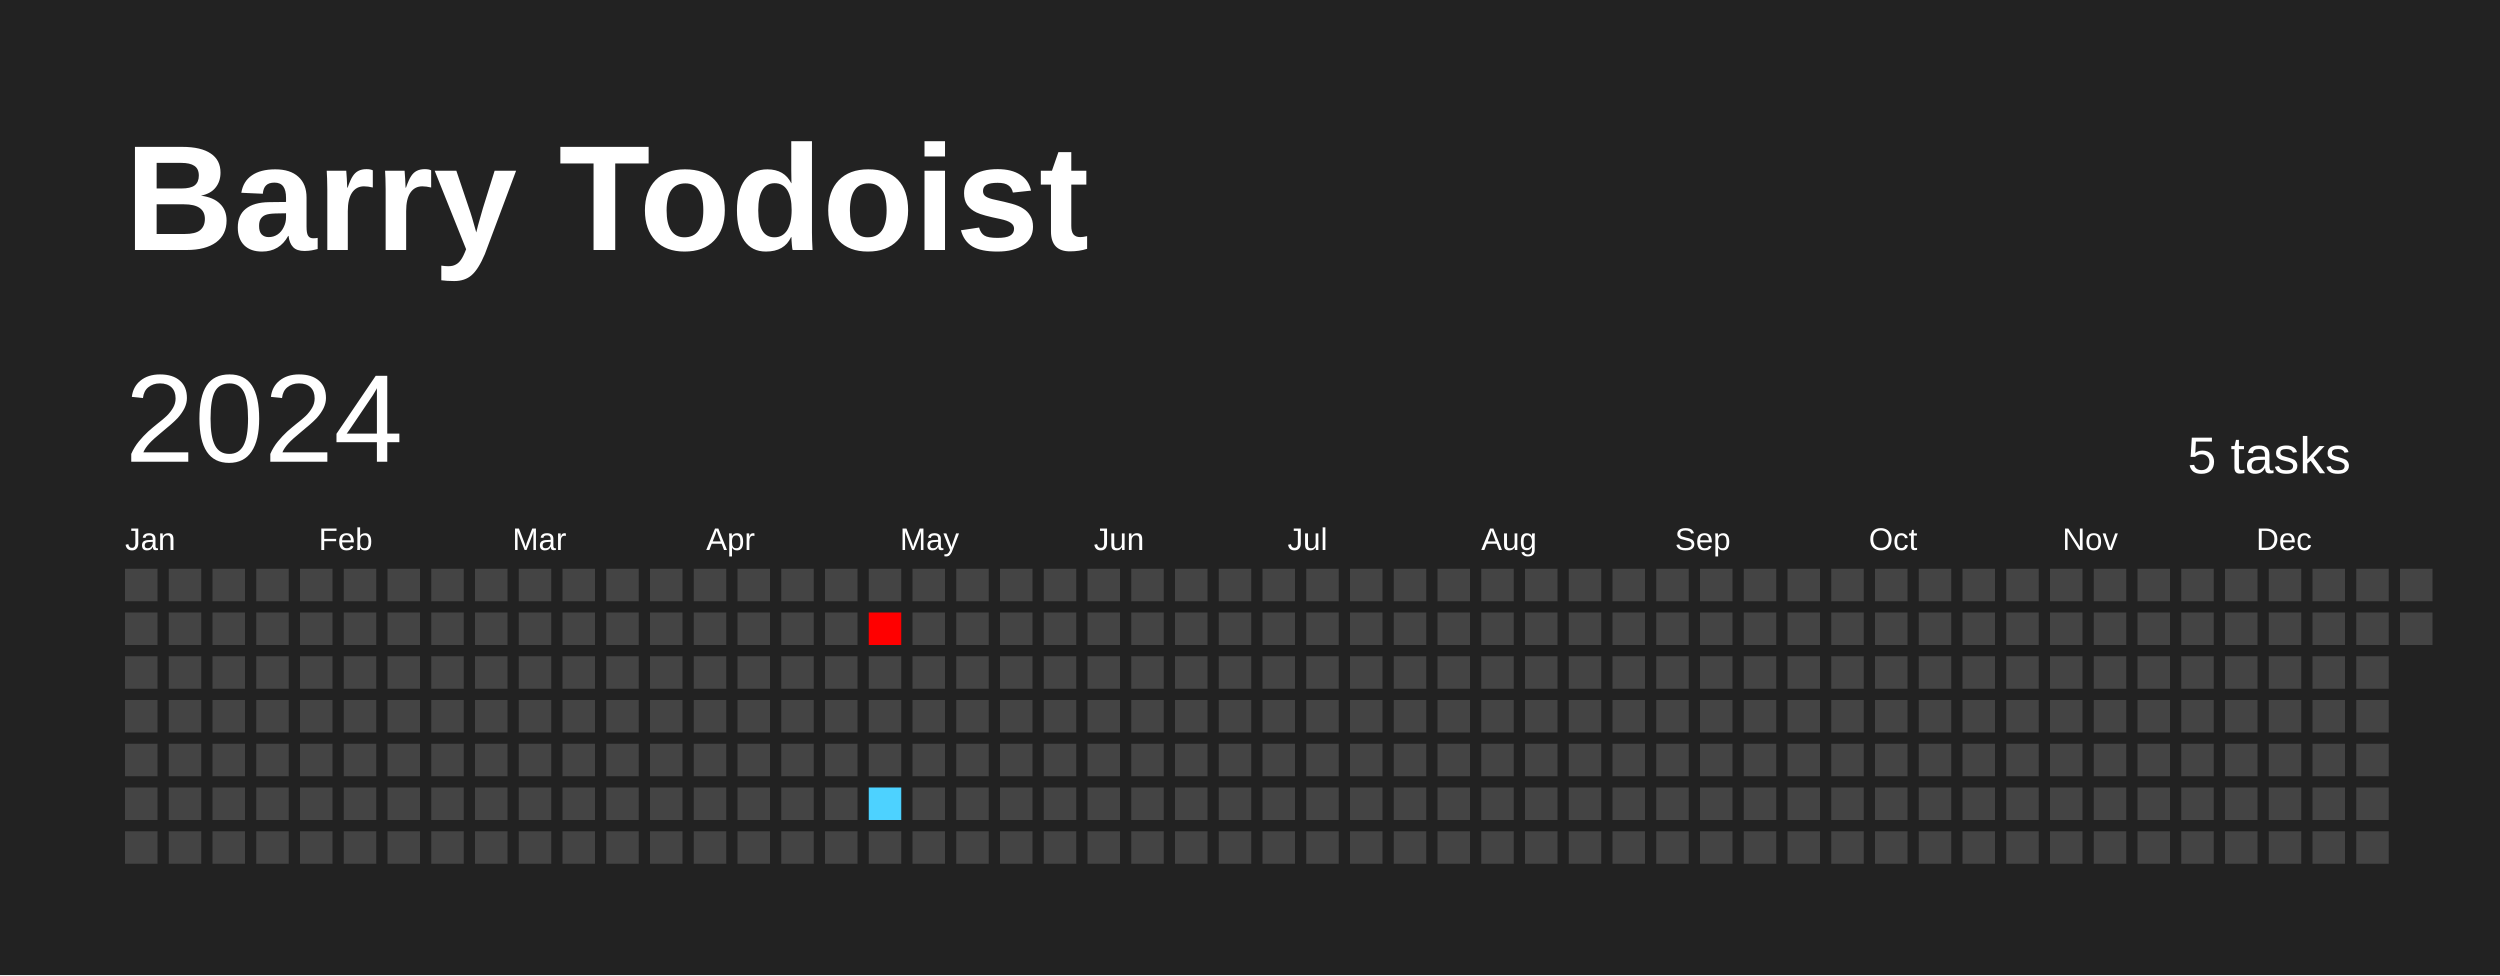
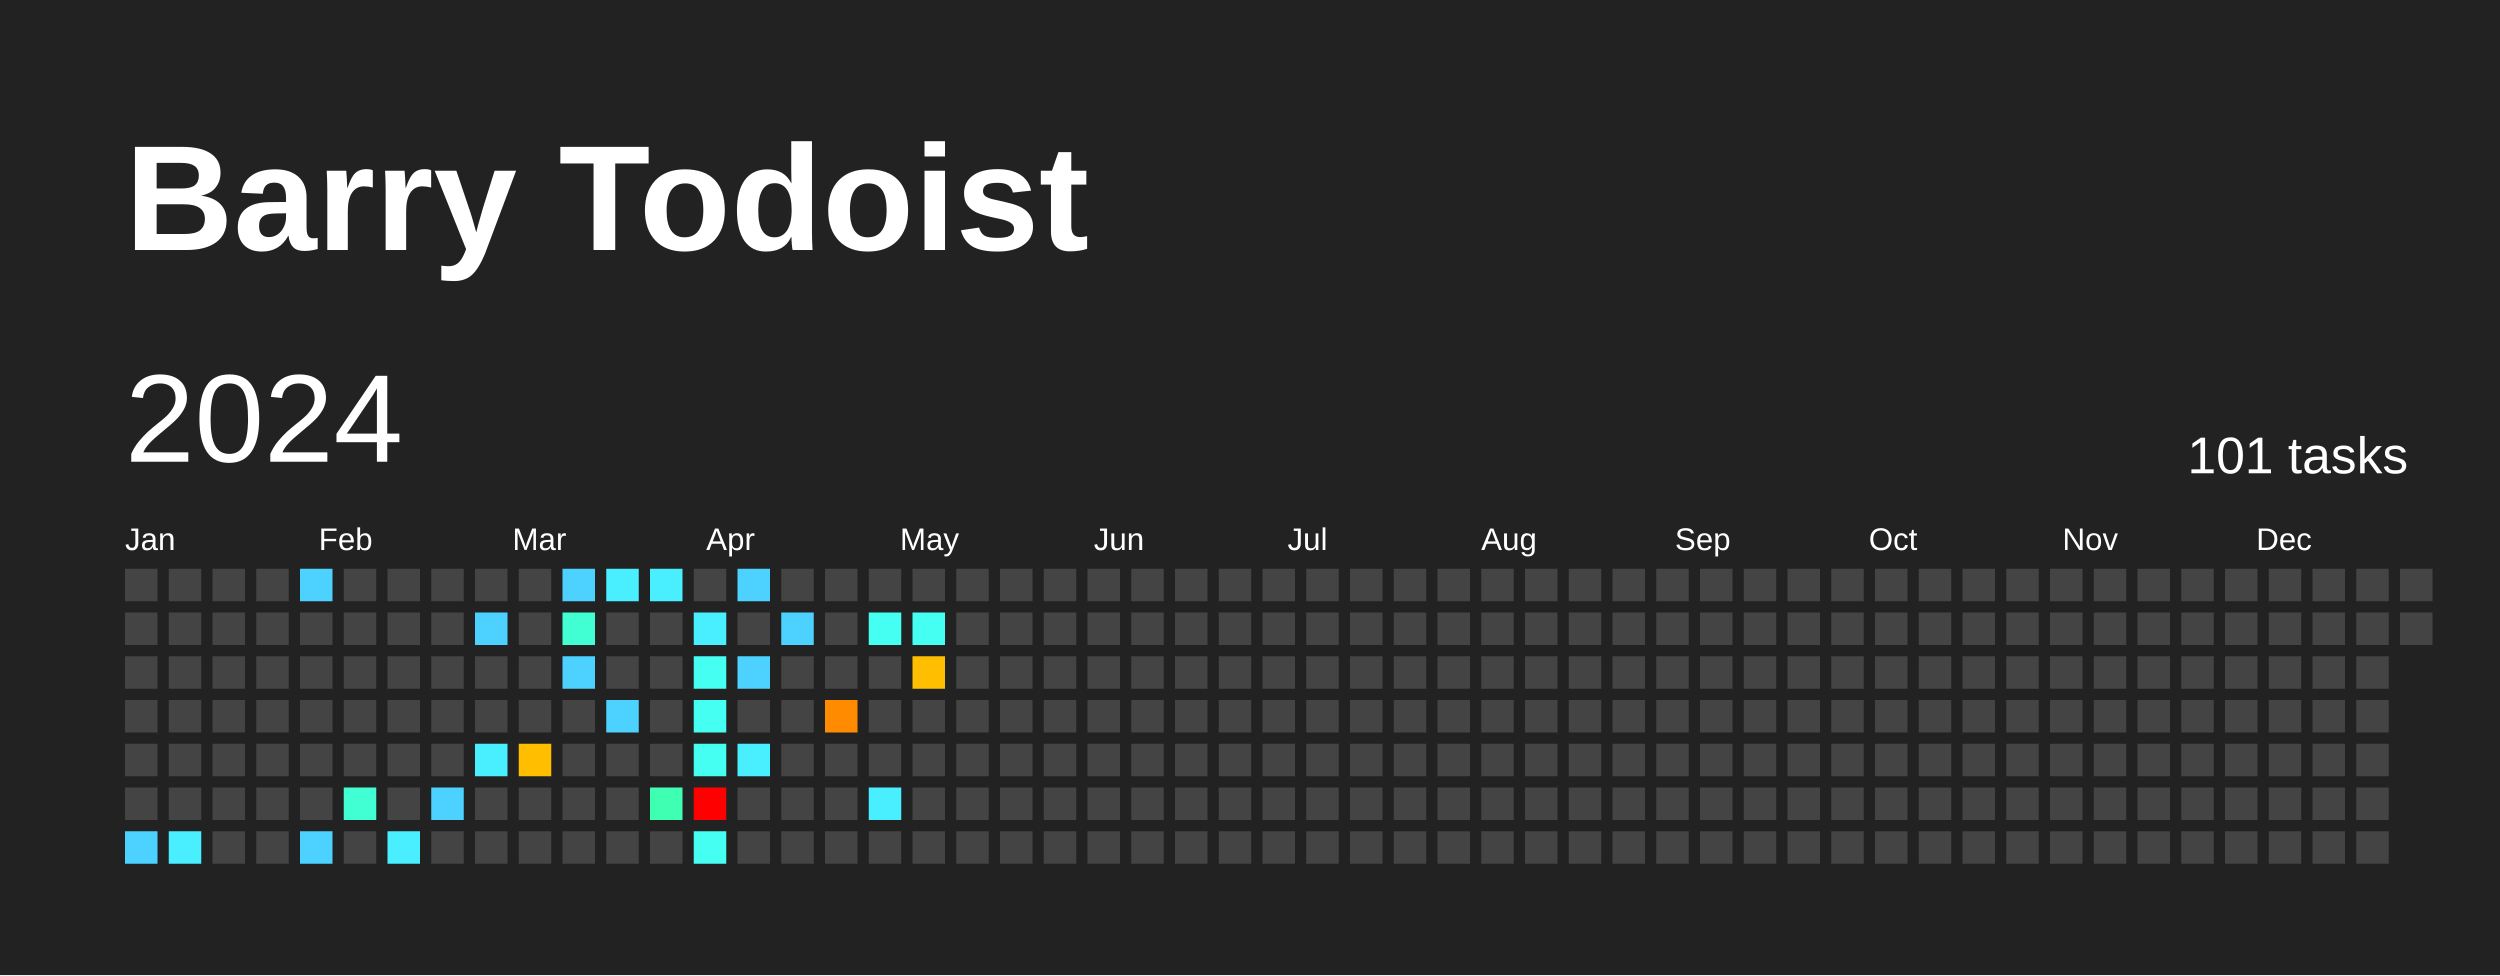
<svg xmlns="http://www.w3.org/2000/svg" baseProfile="full" height="78mm" version="1.1" viewBox="0,0,200,78" width="200mm">
  <defs />
  <rect fill="#222222" height="78" width="200" x="0" y="0" />
  <text fill="#FFFFFF" style="font-size:12px; font-family:Arial; font-weight:bold;" x="10" y="20">Barry Todoist</text>
  <text dominant-baseline="hanging" fill="#FFFFFF" style="font-size:10.0px; font-family:Arial;" x="10" y="30">2024</text>
-   <text dominant-baseline="hanging" fill="#FFFFFF" style="font-size:4.125px; font-family:Arial;" x="175" y="35">5 tasks</text>
+   <text dominant-baseline="hanging" fill="#FFFFFF" style="font-size:4.125px; font-family:Arial;" x="175" y="35">101 tasks</text>
  <text fill="#FFFFFF" style="font-size:2.5px; font-family:Arial" x="10.0" y="44">Jan</text>
  <text fill="#FFFFFF" style="font-size:2.5px; font-family:Arial" x="25.5" y="44">Feb</text>
  <text fill="#FFFFFF" style="font-size:2.5px; font-family:Arial" x="41.0" y="44">Mar</text>
  <text fill="#FFFFFF" style="font-size:2.5px; font-family:Arial" x="56.5" y="44">Apr</text>
  <text fill="#FFFFFF" style="font-size:2.5px; font-family:Arial" x="72.0" y="44">May</text>
  <text fill="#FFFFFF" style="font-size:2.5px; font-family:Arial" x="87.5" y="44">Jun</text>
  <text fill="#FFFFFF" style="font-size:2.5px; font-family:Arial" x="103.0" y="44">Jul</text>
  <text fill="#FFFFFF" style="font-size:2.5px; font-family:Arial" x="118.5" y="44">Aug</text>
  <text fill="#FFFFFF" style="font-size:2.5px; font-family:Arial" x="134.0" y="44">Sep</text>
  <text fill="#FFFFFF" style="font-size:2.5px; font-family:Arial" x="149.5" y="44">Oct</text>
  <text fill="#FFFFFF" style="font-size:2.5px; font-family:Arial" x="165.0" y="44">Nov</text>
  <text fill="#FFFFFF" style="font-size:2.5px; font-family:Arial" x="180.5" y="44">Dec</text>
  <rect fill="#444444" height="2.6" width="2.6" x="10.0" y="45.5" />
  <rect fill="#444444" height="2.6" width="2.6" x="10.0" y="49.0" />
  <rect fill="#444444" height="2.6" width="2.6" x="10.0" y="52.5" />
  <rect fill="#444444" height="2.6" width="2.6" x="10.0" y="56.0" />
  <rect fill="#444444" height="2.6" width="2.6" x="10.0" y="59.5" />
  <rect fill="#444444" height="2.6" width="2.6" x="10.0" y="63.0" />
-   <rect fill="#444444" height="2.6" width="2.6" x="10.0" y="66.5" />
+   <rect fill="#4dd2ff" height="2.6" width="2.6" x="10.0" y="66.5" />
  <rect fill="#444444" height="2.6" width="2.6" x="13.5" y="45.5" />
  <rect fill="#444444" height="2.6" width="2.6" x="13.5" y="49.0" />
  <rect fill="#444444" height="2.6" width="2.6" x="13.5" y="52.5" />
  <rect fill="#444444" height="2.6" width="2.6" x="13.5" y="56.0" />
  <rect fill="#444444" height="2.6" width="2.6" x="13.5" y="59.5" />
  <rect fill="#444444" height="2.6" width="2.6" x="13.5" y="63.0" />
-   <rect fill="#444444" height="2.6" width="2.6" x="13.5" y="66.5" />
+   <rect fill="#49efff" height="2.6" width="2.6" x="13.5" y="66.5" />
  <rect fill="#444444" height="2.6" width="2.6" x="17.0" y="45.5" />
  <rect fill="#444444" height="2.6" width="2.6" x="17.0" y="49.0" />
  <rect fill="#444444" height="2.6" width="2.6" x="17.0" y="52.5" />
  <rect fill="#444444" height="2.6" width="2.6" x="17.0" y="56.0" />
  <rect fill="#444444" height="2.6" width="2.6" x="17.0" y="59.5" />
  <rect fill="#444444" height="2.6" width="2.6" x="17.0" y="63.0" />
  <rect fill="#444444" height="2.6" width="2.6" x="17.0" y="66.5" />
  <rect fill="#444444" height="2.6" width="2.6" x="20.5" y="45.5" />
  <rect fill="#444444" height="2.6" width="2.6" x="20.5" y="49.0" />
  <rect fill="#444444" height="2.6" width="2.6" x="20.5" y="52.5" />
  <rect fill="#444444" height="2.6" width="2.6" x="20.5" y="56.0" />
  <rect fill="#444444" height="2.6" width="2.6" x="20.5" y="59.5" />
  <rect fill="#444444" height="2.6" width="2.6" x="20.5" y="63.0" />
  <rect fill="#444444" height="2.6" width="2.6" x="20.5" y="66.5" />
-   <rect fill="#444444" height="2.6" width="2.6" x="24.0" y="45.5" />
+   <rect fill="#4dd2ff" height="2.6" width="2.6" x="24.0" y="45.5" />
  <rect fill="#444444" height="2.6" width="2.6" x="24.0" y="49.0" />
  <rect fill="#444444" height="2.6" width="2.6" x="24.0" y="52.5" />
  <rect fill="#444444" height="2.6" width="2.6" x="24.0" y="56.0" />
  <rect fill="#444444" height="2.6" width="2.6" x="24.0" y="59.5" />
  <rect fill="#444444" height="2.6" width="2.6" x="24.0" y="63.0" />
-   <rect fill="#444444" height="2.6" width="2.6" x="24.0" y="66.5" />
+   <rect fill="#4dd2ff" height="2.6" width="2.6" x="24.0" y="66.5" />
  <rect fill="#444444" height="2.6" width="2.6" x="27.5" y="45.5" />
  <rect fill="#444444" height="2.6" width="2.6" x="27.5" y="49.0" />
  <rect fill="#444444" height="2.6" width="2.6" x="27.5" y="52.5" />
  <rect fill="#444444" height="2.6" width="2.6" x="27.5" y="56.0" />
  <rect fill="#444444" height="2.6" width="2.6" x="27.5" y="59.5" />
-   <rect fill="#444444" height="2.6" width="2.6" x="27.5" y="63.0" />
+   <rect fill="#41ffd2" height="2.6" width="2.6" x="27.5" y="63.0" />
  <rect fill="#444444" height="2.6" width="2.6" x="27.5" y="66.5" />
  <rect fill="#444444" height="2.6" width="2.6" x="31.0" y="45.5" />
  <rect fill="#444444" height="2.6" width="2.6" x="31.0" y="49.0" />
  <rect fill="#444444" height="2.6" width="2.6" x="31.0" y="52.5" />
  <rect fill="#444444" height="2.6" width="2.6" x="31.0" y="56.0" />
  <rect fill="#444444" height="2.6" width="2.6" x="31.0" y="59.5" />
  <rect fill="#444444" height="2.6" width="2.6" x="31.0" y="63.0" />
-   <rect fill="#444444" height="2.6" width="2.6" x="31.0" y="66.5" />
+   <rect fill="#49efff" height="2.6" width="2.6" x="31.0" y="66.5" />
  <rect fill="#444444" height="2.6" width="2.6" x="34.5" y="45.5" />
  <rect fill="#444444" height="2.6" width="2.6" x="34.5" y="49.0" />
  <rect fill="#444444" height="2.6" width="2.6" x="34.5" y="52.5" />
  <rect fill="#444444" height="2.6" width="2.6" x="34.5" y="56.0" />
  <rect fill="#444444" height="2.6" width="2.6" x="34.5" y="59.5" />
-   <rect fill="#444444" height="2.6" width="2.6" x="34.5" y="63.0" />
+   <rect fill="#4dd2ff" height="2.6" width="2.6" x="34.5" y="63.0" />
  <rect fill="#444444" height="2.6" width="2.6" x="34.5" y="66.5" />
  <rect fill="#444444" height="2.6" width="2.6" x="38.0" y="45.5" />
-   <rect fill="#444444" height="2.6" width="2.6" x="38.0" y="49.0" />
+   <rect fill="#4dd2ff" height="2.6" width="2.6" x="38.0" y="49.0" />
  <rect fill="#444444" height="2.6" width="2.6" x="38.0" y="52.5" />
  <rect fill="#444444" height="2.6" width="2.6" x="38.0" y="56.0" />
-   <rect fill="#444444" height="2.6" width="2.6" x="38.0" y="59.5" />
+   <rect fill="#49efff" height="2.6" width="2.6" x="38.0" y="59.5" />
  <rect fill="#444444" height="2.6" width="2.6" x="38.0" y="63.0" />
  <rect fill="#444444" height="2.6" width="2.6" x="38.0" y="66.5" />
  <rect fill="#444444" height="2.6" width="2.6" x="41.5" y="45.5" />
  <rect fill="#444444" height="2.6" width="2.6" x="41.5" y="49.0" />
  <rect fill="#444444" height="2.6" width="2.6" x="41.5" y="52.5" />
  <rect fill="#444444" height="2.6" width="2.6" x="41.5" y="56.0" />
-   <rect fill="#444444" height="2.6" width="2.6" x="41.5" y="59.5" />
+   <rect fill="#ffbf00" height="2.6" width="2.6" x="41.5" y="59.5" />
  <rect fill="#444444" height="2.6" width="2.6" x="41.5" y="63.0" />
  <rect fill="#444444" height="2.6" width="2.6" x="41.5" y="66.5" />
-   <rect fill="#444444" height="2.6" width="2.6" x="45.0" y="45.5" />
-   <rect fill="#444444" height="2.6" width="2.6" x="45.0" y="49.0" />
-   <rect fill="#444444" height="2.6" width="2.6" x="45.0" y="52.5" />
+   <rect fill="#4dd2ff" height="2.6" width="2.6" x="45.0" y="45.5" />
+   <rect fill="#41ffd2" height="2.6" width="2.6" x="45.0" y="49.0" />
+   <rect fill="#4dd2ff" height="2.6" width="2.6" x="45.0" y="52.5" />
  <rect fill="#444444" height="2.6" width="2.6" x="45.0" y="56.0" />
  <rect fill="#444444" height="2.6" width="2.6" x="45.0" y="59.5" />
  <rect fill="#444444" height="2.6" width="2.6" x="45.0" y="63.0" />
  <rect fill="#444444" height="2.6" width="2.6" x="45.0" y="66.5" />
-   <rect fill="#444444" height="2.6" width="2.6" x="48.5" y="45.5" />
+   <rect fill="#49efff" height="2.6" width="2.6" x="48.5" y="45.5" />
  <rect fill="#444444" height="2.6" width="2.6" x="48.5" y="49.0" />
  <rect fill="#444444" height="2.6" width="2.6" x="48.5" y="52.5" />
-   <rect fill="#444444" height="2.6" width="2.6" x="48.5" y="56.0" />
+   <rect fill="#4dd2ff" height="2.6" width="2.6" x="48.5" y="56.0" />
  <rect fill="#444444" height="2.6" width="2.6" x="48.5" y="59.5" />
  <rect fill="#444444" height="2.6" width="2.6" x="48.5" y="63.0" />
  <rect fill="#444444" height="2.6" width="2.6" x="48.5" y="66.5" />
-   <rect fill="#444444" height="2.6" width="2.6" x="52.0" y="45.5" />
+   <rect fill="#49efff" height="2.6" width="2.6" x="52.0" y="45.5" />
  <rect fill="#444444" height="2.6" width="2.6" x="52.0" y="49.0" />
  <rect fill="#444444" height="2.6" width="2.6" x="52.0" y="52.5" />
  <rect fill="#444444" height="2.6" width="2.6" x="52.0" y="56.0" />
  <rect fill="#444444" height="2.6" width="2.6" x="52.0" y="59.5" />
-   <rect fill="#444444" height="2.6" width="2.6" x="52.0" y="63.0" />
+   <rect fill="#3effb2" height="2.6" width="2.6" x="52.0" y="63.0" />
  <rect fill="#444444" height="2.6" width="2.6" x="52.0" y="66.5" />
  <rect fill="#444444" height="2.6" width="2.6" x="55.5" y="45.5" />
-   <rect fill="#444444" height="2.6" width="2.6" x="55.5" y="49.0" />
-   <rect fill="#444444" height="2.6" width="2.6" x="55.5" y="52.5" />
-   <rect fill="#444444" height="2.6" width="2.6" x="55.5" y="56.0" />
-   <rect fill="#444444" height="2.6" width="2.6" x="55.5" y="59.5" />
-   <rect fill="#444444" height="2.6" width="2.6" x="55.5" y="63.0" />
-   <rect fill="#444444" height="2.6" width="2.6" x="55.5" y="66.5" />
-   <rect fill="#444444" height="2.6" width="2.6" x="59.0" y="45.5" />
+   <rect fill="#49efff" height="2.6" width="2.6" x="55.5" y="49.0" />
+   <rect fill="#45fff2" height="2.6" width="2.6" x="55.5" y="52.5" />
+   <rect fill="#45fff2" height="2.6" width="2.6" x="55.5" y="56.0" />
+   <rect fill="#45fff2" height="2.6" width="2.6" x="55.5" y="59.5" />
+   <rect fill="red" height="2.6" width="2.6" x="55.5" y="63.0" />
+   <rect fill="#45fff2" height="2.6" width="2.6" x="55.5" y="66.5" />
+   <rect fill="#4dd2ff" height="2.6" width="2.6" x="59.0" y="45.5" />
  <rect fill="#444444" height="2.6" width="2.6" x="59.0" y="49.0" />
-   <rect fill="#444444" height="2.6" width="2.6" x="59.0" y="52.5" />
+   <rect fill="#4dd2ff" height="2.6" width="2.6" x="59.0" y="52.5" />
  <rect fill="#444444" height="2.6" width="2.6" x="59.0" y="56.0" />
-   <rect fill="#444444" height="2.6" width="2.6" x="59.0" y="59.5" />
+   <rect fill="#49efff" height="2.6" width="2.6" x="59.0" y="59.5" />
  <rect fill="#444444" height="2.6" width="2.6" x="59.0" y="63.0" />
  <rect fill="#444444" height="2.6" width="2.6" x="59.0" y="66.5" />
  <rect fill="#444444" height="2.6" width="2.6" x="62.5" y="45.5" />
-   <rect fill="#444444" height="2.6" width="2.6" x="62.5" y="49.0" />
+   <rect fill="#4dd2ff" height="2.6" width="2.6" x="62.5" y="49.0" />
  <rect fill="#444444" height="2.6" width="2.6" x="62.5" y="52.5" />
  <rect fill="#444444" height="2.6" width="2.6" x="62.5" y="56.0" />
  <rect fill="#444444" height="2.6" width="2.6" x="62.5" y="59.5" />
  <rect fill="#444444" height="2.6" width="2.6" x="62.5" y="63.0" />
  <rect fill="#444444" height="2.6" width="2.6" x="62.5" y="66.5" />
  <rect fill="#444444" height="2.6" width="2.6" x="66.0" y="45.5" />
  <rect fill="#444444" height="2.6" width="2.6" x="66.0" y="49.0" />
  <rect fill="#444444" height="2.6" width="2.6" x="66.0" y="52.5" />
-   <rect fill="#444444" height="2.6" width="2.6" x="66.0" y="56.0" />
+   <rect fill="#ff8c00" height="2.6" width="2.6" x="66.0" y="56.0" />
  <rect fill="#444444" height="2.6" width="2.6" x="66.0" y="59.5" />
  <rect fill="#444444" height="2.6" width="2.6" x="66.0" y="63.0" />
  <rect fill="#444444" height="2.6" width="2.6" x="66.0" y="66.5" />
  <rect fill="#444444" height="2.6" width="2.6" x="69.5" y="45.5" />
-   <rect fill="#ff0000" height="2.6" width="2.6" x="69.5" y="49.0" />
+   <rect fill="#45fff2" height="2.6" width="2.6" x="69.5" y="49.0" />
  <rect fill="#444444" height="2.6" width="2.6" x="69.5" y="52.5" />
  <rect fill="#444444" height="2.6" width="2.6" x="69.5" y="56.0" />
  <rect fill="#444444" height="2.6" width="2.6" x="69.5" y="59.5" />
-   <rect fill="#4dd2ff" height="2.6" width="2.6" x="69.5" y="63.0" />
+   <rect fill="#49efff" height="2.6" width="2.6" x="69.5" y="63.0" />
  <rect fill="#444444" height="2.6" width="2.6" x="69.5" y="66.5" />
  <rect fill="#444444" height="2.6" width="2.6" x="73.0" y="45.5" />
-   <rect fill="#444444" height="2.6" width="2.6" x="73.0" y="49.0" />
-   <rect fill="#444444" height="2.6" width="2.6" x="73.0" y="52.5" />
+   <rect fill="#45fff2" height="2.6" width="2.6" x="73.0" y="49.0" />
+   <rect fill="#ffbf00" height="2.6" width="2.6" x="73.0" y="52.5" />
  <rect fill="#444444" height="2.6" width="2.6" x="73.0" y="56.0" />
  <rect fill="#444444" height="2.6" width="2.6" x="73.0" y="59.5" />
  <rect fill="#444444" height="2.6" width="2.6" x="73.0" y="63.0" />
  <rect fill="#444444" height="2.6" width="2.6" x="73.0" y="66.5" />
  <rect fill="#444444" height="2.6" width="2.6" x="76.5" y="45.5" />
  <rect fill="#444444" height="2.6" width="2.6" x="76.5" y="49.0" />
  <rect fill="#444444" height="2.6" width="2.6" x="76.5" y="52.5" />
  <rect fill="#444444" height="2.6" width="2.6" x="76.5" y="56.0" />
  <rect fill="#444444" height="2.6" width="2.6" x="76.5" y="59.5" />
  <rect fill="#444444" height="2.6" width="2.6" x="76.5" y="63.0" />
  <rect fill="#444444" height="2.6" width="2.6" x="76.5" y="66.5" />
  <rect fill="#444444" height="2.6" width="2.6" x="80.0" y="45.5" />
  <rect fill="#444444" height="2.6" width="2.6" x="80.0" y="49.0" />
  <rect fill="#444444" height="2.6" width="2.6" x="80.0" y="52.5" />
  <rect fill="#444444" height="2.6" width="2.6" x="80.0" y="56.0" />
  <rect fill="#444444" height="2.6" width="2.6" x="80.0" y="59.5" />
  <rect fill="#444444" height="2.6" width="2.6" x="80.0" y="63.0" />
  <rect fill="#444444" height="2.6" width="2.6" x="80.0" y="66.5" />
  <rect fill="#444444" height="2.6" width="2.6" x="83.5" y="45.5" />
  <rect fill="#444444" height="2.6" width="2.6" x="83.5" y="49.0" />
  <rect fill="#444444" height="2.6" width="2.6" x="83.5" y="52.5" />
  <rect fill="#444444" height="2.6" width="2.6" x="83.5" y="56.0" />
  <rect fill="#444444" height="2.6" width="2.6" x="83.5" y="59.5" />
  <rect fill="#444444" height="2.6" width="2.6" x="83.5" y="63.0" />
  <rect fill="#444444" height="2.6" width="2.6" x="83.5" y="66.5" />
  <rect fill="#444444" height="2.6" width="2.6" x="87.0" y="45.5" />
  <rect fill="#444444" height="2.6" width="2.6" x="87.0" y="49.0" />
  <rect fill="#444444" height="2.6" width="2.6" x="87.0" y="52.5" />
  <rect fill="#444444" height="2.6" width="2.6" x="87.0" y="56.0" />
  <rect fill="#444444" height="2.6" width="2.6" x="87.0" y="59.5" />
  <rect fill="#444444" height="2.6" width="2.6" x="87.0" y="63.0" />
  <rect fill="#444444" height="2.6" width="2.6" x="87.0" y="66.5" />
  <rect fill="#444444" height="2.6" width="2.6" x="90.5" y="45.5" />
  <rect fill="#444444" height="2.6" width="2.6" x="90.5" y="49.0" />
  <rect fill="#444444" height="2.6" width="2.6" x="90.5" y="52.5" />
  <rect fill="#444444" height="2.6" width="2.6" x="90.5" y="56.0" />
  <rect fill="#444444" height="2.6" width="2.6" x="90.5" y="59.5" />
  <rect fill="#444444" height="2.6" width="2.6" x="90.5" y="63.0" />
  <rect fill="#444444" height="2.6" width="2.6" x="90.5" y="66.5" />
  <rect fill="#444444" height="2.6" width="2.6" x="94.0" y="45.5" />
  <rect fill="#444444" height="2.6" width="2.6" x="94.0" y="49.0" />
  <rect fill="#444444" height="2.6" width="2.6" x="94.0" y="52.5" />
  <rect fill="#444444" height="2.6" width="2.6" x="94.0" y="56.0" />
  <rect fill="#444444" height="2.6" width="2.6" x="94.0" y="59.5" />
  <rect fill="#444444" height="2.6" width="2.6" x="94.0" y="63.0" />
  <rect fill="#444444" height="2.6" width="2.6" x="94.0" y="66.5" />
  <rect fill="#444444" height="2.6" width="2.6" x="97.5" y="45.5" />
  <rect fill="#444444" height="2.6" width="2.6" x="97.5" y="49.0" />
  <rect fill="#444444" height="2.6" width="2.6" x="97.5" y="52.5" />
  <rect fill="#444444" height="2.6" width="2.6" x="97.5" y="56.0" />
  <rect fill="#444444" height="2.6" width="2.6" x="97.5" y="59.5" />
  <rect fill="#444444" height="2.6" width="2.6" x="97.5" y="63.0" />
  <rect fill="#444444" height="2.6" width="2.6" x="97.5" y="66.5" />
  <rect fill="#444444" height="2.6" width="2.6" x="101.0" y="45.5" />
  <rect fill="#444444" height="2.6" width="2.6" x="101.0" y="49.0" />
  <rect fill="#444444" height="2.6" width="2.6" x="101.0" y="52.5" />
  <rect fill="#444444" height="2.6" width="2.6" x="101.0" y="56.0" />
  <rect fill="#444444" height="2.6" width="2.6" x="101.0" y="59.5" />
  <rect fill="#444444" height="2.6" width="2.6" x="101.0" y="63.0" />
  <rect fill="#444444" height="2.6" width="2.6" x="101.0" y="66.5" />
  <rect fill="#444444" height="2.6" width="2.6" x="104.5" y="45.5" />
  <rect fill="#444444" height="2.6" width="2.6" x="104.5" y="49.0" />
  <rect fill="#444444" height="2.6" width="2.6" x="104.5" y="52.5" />
  <rect fill="#444444" height="2.6" width="2.6" x="104.5" y="56.0" />
  <rect fill="#444444" height="2.6" width="2.6" x="104.5" y="59.5" />
  <rect fill="#444444" height="2.6" width="2.6" x="104.5" y="63.0" />
  <rect fill="#444444" height="2.6" width="2.6" x="104.5" y="66.5" />
  <rect fill="#444444" height="2.6" width="2.6" x="108.0" y="45.5" />
  <rect fill="#444444" height="2.6" width="2.6" x="108.0" y="49.0" />
  <rect fill="#444444" height="2.6" width="2.6" x="108.0" y="52.5" />
  <rect fill="#444444" height="2.6" width="2.6" x="108.0" y="56.0" />
  <rect fill="#444444" height="2.6" width="2.6" x="108.0" y="59.5" />
  <rect fill="#444444" height="2.6" width="2.6" x="108.0" y="63.0" />
  <rect fill="#444444" height="2.6" width="2.6" x="108.0" y="66.5" />
  <rect fill="#444444" height="2.6" width="2.6" x="111.5" y="45.5" />
  <rect fill="#444444" height="2.6" width="2.6" x="111.5" y="49.0" />
  <rect fill="#444444" height="2.6" width="2.6" x="111.5" y="52.5" />
  <rect fill="#444444" height="2.6" width="2.6" x="111.5" y="56.0" />
  <rect fill="#444444" height="2.6" width="2.6" x="111.5" y="59.5" />
  <rect fill="#444444" height="2.6" width="2.6" x="111.5" y="63.0" />
  <rect fill="#444444" height="2.6" width="2.6" x="111.5" y="66.5" />
  <rect fill="#444444" height="2.6" width="2.6" x="115.0" y="45.5" />
  <rect fill="#444444" height="2.6" width="2.6" x="115.0" y="49.0" />
  <rect fill="#444444" height="2.6" width="2.6" x="115.0" y="52.5" />
  <rect fill="#444444" height="2.6" width="2.6" x="115.0" y="56.0" />
  <rect fill="#444444" height="2.6" width="2.6" x="115.0" y="59.5" />
  <rect fill="#444444" height="2.6" width="2.6" x="115.0" y="63.0" />
  <rect fill="#444444" height="2.6" width="2.6" x="115.0" y="66.5" />
  <rect fill="#444444" height="2.6" width="2.6" x="118.5" y="45.5" />
  <rect fill="#444444" height="2.6" width="2.6" x="118.5" y="49.0" />
  <rect fill="#444444" height="2.6" width="2.6" x="118.5" y="52.5" />
  <rect fill="#444444" height="2.6" width="2.6" x="118.5" y="56.0" />
  <rect fill="#444444" height="2.6" width="2.6" x="118.5" y="59.5" />
  <rect fill="#444444" height="2.6" width="2.6" x="118.5" y="63.0" />
  <rect fill="#444444" height="2.6" width="2.6" x="118.5" y="66.5" />
  <rect fill="#444444" height="2.6" width="2.6" x="122.0" y="45.5" />
  <rect fill="#444444" height="2.6" width="2.6" x="122.0" y="49.0" />
  <rect fill="#444444" height="2.6" width="2.6" x="122.0" y="52.5" />
  <rect fill="#444444" height="2.6" width="2.6" x="122.0" y="56.0" />
  <rect fill="#444444" height="2.6" width="2.6" x="122.0" y="59.5" />
  <rect fill="#444444" height="2.6" width="2.6" x="122.0" y="63.0" />
  <rect fill="#444444" height="2.6" width="2.6" x="122.0" y="66.5" />
  <rect fill="#444444" height="2.6" width="2.6" x="125.5" y="45.5" />
  <rect fill="#444444" height="2.6" width="2.6" x="125.5" y="49.0" />
  <rect fill="#444444" height="2.6" width="2.6" x="125.5" y="52.5" />
  <rect fill="#444444" height="2.6" width="2.6" x="125.5" y="56.0" />
  <rect fill="#444444" height="2.6" width="2.6" x="125.5" y="59.5" />
  <rect fill="#444444" height="2.6" width="2.6" x="125.5" y="63.0" />
  <rect fill="#444444" height="2.6" width="2.6" x="125.5" y="66.5" />
  <rect fill="#444444" height="2.6" width="2.6" x="129.0" y="45.5" />
  <rect fill="#444444" height="2.6" width="2.6" x="129.0" y="49.0" />
  <rect fill="#444444" height="2.6" width="2.6" x="129.0" y="52.5" />
  <rect fill="#444444" height="2.6" width="2.6" x="129.0" y="56.0" />
  <rect fill="#444444" height="2.6" width="2.6" x="129.0" y="59.5" />
  <rect fill="#444444" height="2.6" width="2.6" x="129.0" y="63.0" />
  <rect fill="#444444" height="2.6" width="2.6" x="129.0" y="66.5" />
  <rect fill="#444444" height="2.6" width="2.6" x="132.5" y="45.5" />
  <rect fill="#444444" height="2.6" width="2.6" x="132.5" y="49.0" />
  <rect fill="#444444" height="2.6" width="2.6" x="132.5" y="52.5" />
  <rect fill="#444444" height="2.6" width="2.6" x="132.5" y="56.0" />
  <rect fill="#444444" height="2.6" width="2.6" x="132.5" y="59.5" />
  <rect fill="#444444" height="2.6" width="2.6" x="132.5" y="63.0" />
  <rect fill="#444444" height="2.6" width="2.6" x="132.5" y="66.5" />
  <rect fill="#444444" height="2.6" width="2.6" x="136.0" y="45.5" />
  <rect fill="#444444" height="2.6" width="2.6" x="136.0" y="49.0" />
  <rect fill="#444444" height="2.6" width="2.6" x="136.0" y="52.5" />
  <rect fill="#444444" height="2.6" width="2.6" x="136.0" y="56.0" />
  <rect fill="#444444" height="2.6" width="2.6" x="136.0" y="59.5" />
  <rect fill="#444444" height="2.6" width="2.6" x="136.0" y="63.0" />
  <rect fill="#444444" height="2.6" width="2.6" x="136.0" y="66.5" />
  <rect fill="#444444" height="2.6" width="2.6" x="139.5" y="45.5" />
  <rect fill="#444444" height="2.6" width="2.6" x="139.5" y="49.0" />
  <rect fill="#444444" height="2.6" width="2.6" x="139.5" y="52.5" />
  <rect fill="#444444" height="2.6" width="2.6" x="139.5" y="56.0" />
  <rect fill="#444444" height="2.6" width="2.6" x="139.5" y="59.5" />
  <rect fill="#444444" height="2.6" width="2.6" x="139.5" y="63.0" />
  <rect fill="#444444" height="2.6" width="2.6" x="139.5" y="66.5" />
  <rect fill="#444444" height="2.6" width="2.6" x="143.0" y="45.5" />
  <rect fill="#444444" height="2.6" width="2.6" x="143.0" y="49.0" />
  <rect fill="#444444" height="2.6" width="2.6" x="143.0" y="52.5" />
  <rect fill="#444444" height="2.6" width="2.6" x="143.0" y="56.0" />
  <rect fill="#444444" height="2.6" width="2.6" x="143.0" y="59.5" />
  <rect fill="#444444" height="2.6" width="2.6" x="143.0" y="63.0" />
  <rect fill="#444444" height="2.6" width="2.6" x="143.0" y="66.5" />
  <rect fill="#444444" height="2.6" width="2.6" x="146.5" y="45.5" />
  <rect fill="#444444" height="2.6" width="2.6" x="146.5" y="49.0" />
  <rect fill="#444444" height="2.6" width="2.6" x="146.5" y="52.5" />
  <rect fill="#444444" height="2.6" width="2.6" x="146.5" y="56.0" />
  <rect fill="#444444" height="2.6" width="2.6" x="146.5" y="59.5" />
  <rect fill="#444444" height="2.6" width="2.6" x="146.5" y="63.0" />
  <rect fill="#444444" height="2.6" width="2.6" x="146.5" y="66.5" />
  <rect fill="#444444" height="2.6" width="2.6" x="150.0" y="45.5" />
  <rect fill="#444444" height="2.6" width="2.6" x="150.0" y="49.0" />
  <rect fill="#444444" height="2.6" width="2.6" x="150.0" y="52.5" />
  <rect fill="#444444" height="2.6" width="2.6" x="150.0" y="56.0" />
  <rect fill="#444444" height="2.6" width="2.6" x="150.0" y="59.5" />
  <rect fill="#444444" height="2.6" width="2.6" x="150.0" y="63.0" />
  <rect fill="#444444" height="2.6" width="2.6" x="150.0" y="66.5" />
  <rect fill="#444444" height="2.6" width="2.6" x="153.5" y="45.5" />
  <rect fill="#444444" height="2.6" width="2.6" x="153.5" y="49.0" />
  <rect fill="#444444" height="2.6" width="2.6" x="153.5" y="52.5" />
  <rect fill="#444444" height="2.6" width="2.6" x="153.5" y="56.0" />
  <rect fill="#444444" height="2.6" width="2.6" x="153.5" y="59.5" />
  <rect fill="#444444" height="2.6" width="2.6" x="153.5" y="63.0" />
  <rect fill="#444444" height="2.6" width="2.6" x="153.5" y="66.5" />
  <rect fill="#444444" height="2.6" width="2.6" x="157.0" y="45.5" />
  <rect fill="#444444" height="2.6" width="2.6" x="157.0" y="49.0" />
  <rect fill="#444444" height="2.6" width="2.6" x="157.0" y="52.5" />
  <rect fill="#444444" height="2.6" width="2.6" x="157.0" y="56.0" />
  <rect fill="#444444" height="2.6" width="2.6" x="157.0" y="59.5" />
  <rect fill="#444444" height="2.6" width="2.6" x="157.0" y="63.0" />
  <rect fill="#444444" height="2.6" width="2.6" x="157.0" y="66.5" />
  <rect fill="#444444" height="2.6" width="2.6" x="160.5" y="45.5" />
  <rect fill="#444444" height="2.6" width="2.6" x="160.5" y="49.0" />
  <rect fill="#444444" height="2.6" width="2.6" x="160.5" y="52.5" />
  <rect fill="#444444" height="2.6" width="2.6" x="160.5" y="56.0" />
  <rect fill="#444444" height="2.6" width="2.6" x="160.5" y="59.5" />
  <rect fill="#444444" height="2.6" width="2.6" x="160.5" y="63.0" />
  <rect fill="#444444" height="2.6" width="2.6" x="160.5" y="66.5" />
  <rect fill="#444444" height="2.6" width="2.6" x="164.0" y="45.5" />
  <rect fill="#444444" height="2.6" width="2.6" x="164.0" y="49.0" />
  <rect fill="#444444" height="2.6" width="2.6" x="164.0" y="52.5" />
  <rect fill="#444444" height="2.6" width="2.6" x="164.0" y="56.0" />
  <rect fill="#444444" height="2.6" width="2.6" x="164.0" y="59.5" />
  <rect fill="#444444" height="2.6" width="2.6" x="164.0" y="63.0" />
  <rect fill="#444444" height="2.6" width="2.6" x="164.0" y="66.5" />
  <rect fill="#444444" height="2.6" width="2.6" x="167.5" y="45.5" />
  <rect fill="#444444" height="2.6" width="2.6" x="167.5" y="49.0" />
  <rect fill="#444444" height="2.6" width="2.6" x="167.5" y="52.5" />
  <rect fill="#444444" height="2.6" width="2.6" x="167.5" y="56.0" />
  <rect fill="#444444" height="2.6" width="2.6" x="167.5" y="59.5" />
  <rect fill="#444444" height="2.6" width="2.6" x="167.5" y="63.0" />
  <rect fill="#444444" height="2.6" width="2.6" x="167.5" y="66.5" />
  <rect fill="#444444" height="2.6" width="2.6" x="171.0" y="45.5" />
  <rect fill="#444444" height="2.6" width="2.6" x="171.0" y="49.0" />
  <rect fill="#444444" height="2.6" width="2.6" x="171.0" y="52.5" />
  <rect fill="#444444" height="2.6" width="2.6" x="171.0" y="56.0" />
  <rect fill="#444444" height="2.6" width="2.6" x="171.0" y="59.5" />
  <rect fill="#444444" height="2.6" width="2.6" x="171.0" y="63.0" />
  <rect fill="#444444" height="2.6" width="2.6" x="171.0" y="66.5" />
  <rect fill="#444444" height="2.6" width="2.6" x="174.5" y="45.5" />
  <rect fill="#444444" height="2.6" width="2.6" x="174.5" y="49.0" />
  <rect fill="#444444" height="2.6" width="2.6" x="174.5" y="52.5" />
  <rect fill="#444444" height="2.6" width="2.6" x="174.5" y="56.0" />
  <rect fill="#444444" height="2.6" width="2.6" x="174.5" y="59.5" />
  <rect fill="#444444" height="2.6" width="2.6" x="174.5" y="63.0" />
  <rect fill="#444444" height="2.6" width="2.6" x="174.5" y="66.5" />
  <rect fill="#444444" height="2.6" width="2.6" x="178.0" y="45.5" />
  <rect fill="#444444" height="2.6" width="2.6" x="178.0" y="49.0" />
  <rect fill="#444444" height="2.6" width="2.6" x="178.0" y="52.5" />
  <rect fill="#444444" height="2.6" width="2.6" x="178.0" y="56.0" />
  <rect fill="#444444" height="2.6" width="2.6" x="178.0" y="59.5" />
  <rect fill="#444444" height="2.6" width="2.6" x="178.0" y="63.0" />
  <rect fill="#444444" height="2.6" width="2.6" x="178.0" y="66.5" />
  <rect fill="#444444" height="2.6" width="2.6" x="181.5" y="45.5" />
  <rect fill="#444444" height="2.6" width="2.6" x="181.5" y="49.0" />
  <rect fill="#444444" height="2.6" width="2.6" x="181.5" y="52.5" />
  <rect fill="#444444" height="2.6" width="2.6" x="181.5" y="56.0" />
  <rect fill="#444444" height="2.6" width="2.6" x="181.5" y="59.5" />
  <rect fill="#444444" height="2.6" width="2.6" x="181.5" y="63.0" />
  <rect fill="#444444" height="2.6" width="2.6" x="181.5" y="66.5" />
  <rect fill="#444444" height="2.6" width="2.6" x="185.0" y="45.5" />
  <rect fill="#444444" height="2.6" width="2.6" x="185.0" y="49.0" />
  <rect fill="#444444" height="2.6" width="2.6" x="185.0" y="52.5" />
  <rect fill="#444444" height="2.6" width="2.6" x="185.0" y="56.0" />
  <rect fill="#444444" height="2.6" width="2.6" x="185.0" y="59.5" />
  <rect fill="#444444" height="2.6" width="2.6" x="185.0" y="63.0" />
  <rect fill="#444444" height="2.6" width="2.6" x="185.0" y="66.5" />
  <rect fill="#444444" height="2.6" width="2.6" x="188.5" y="45.5" />
  <rect fill="#444444" height="2.6" width="2.6" x="188.5" y="49.0" />
  <rect fill="#444444" height="2.6" width="2.6" x="188.5" y="52.5" />
  <rect fill="#444444" height="2.6" width="2.6" x="188.5" y="56.0" />
  <rect fill="#444444" height="2.6" width="2.6" x="188.5" y="59.5" />
  <rect fill="#444444" height="2.6" width="2.6" x="188.5" y="63.0" />
  <rect fill="#444444" height="2.6" width="2.6" x="188.5" y="66.5" />
  <rect fill="#444444" height="2.6" width="2.6" x="192.0" y="45.5" />
  <rect fill="#444444" height="2.6" width="2.6" x="192.0" y="49.0" />
</svg>
